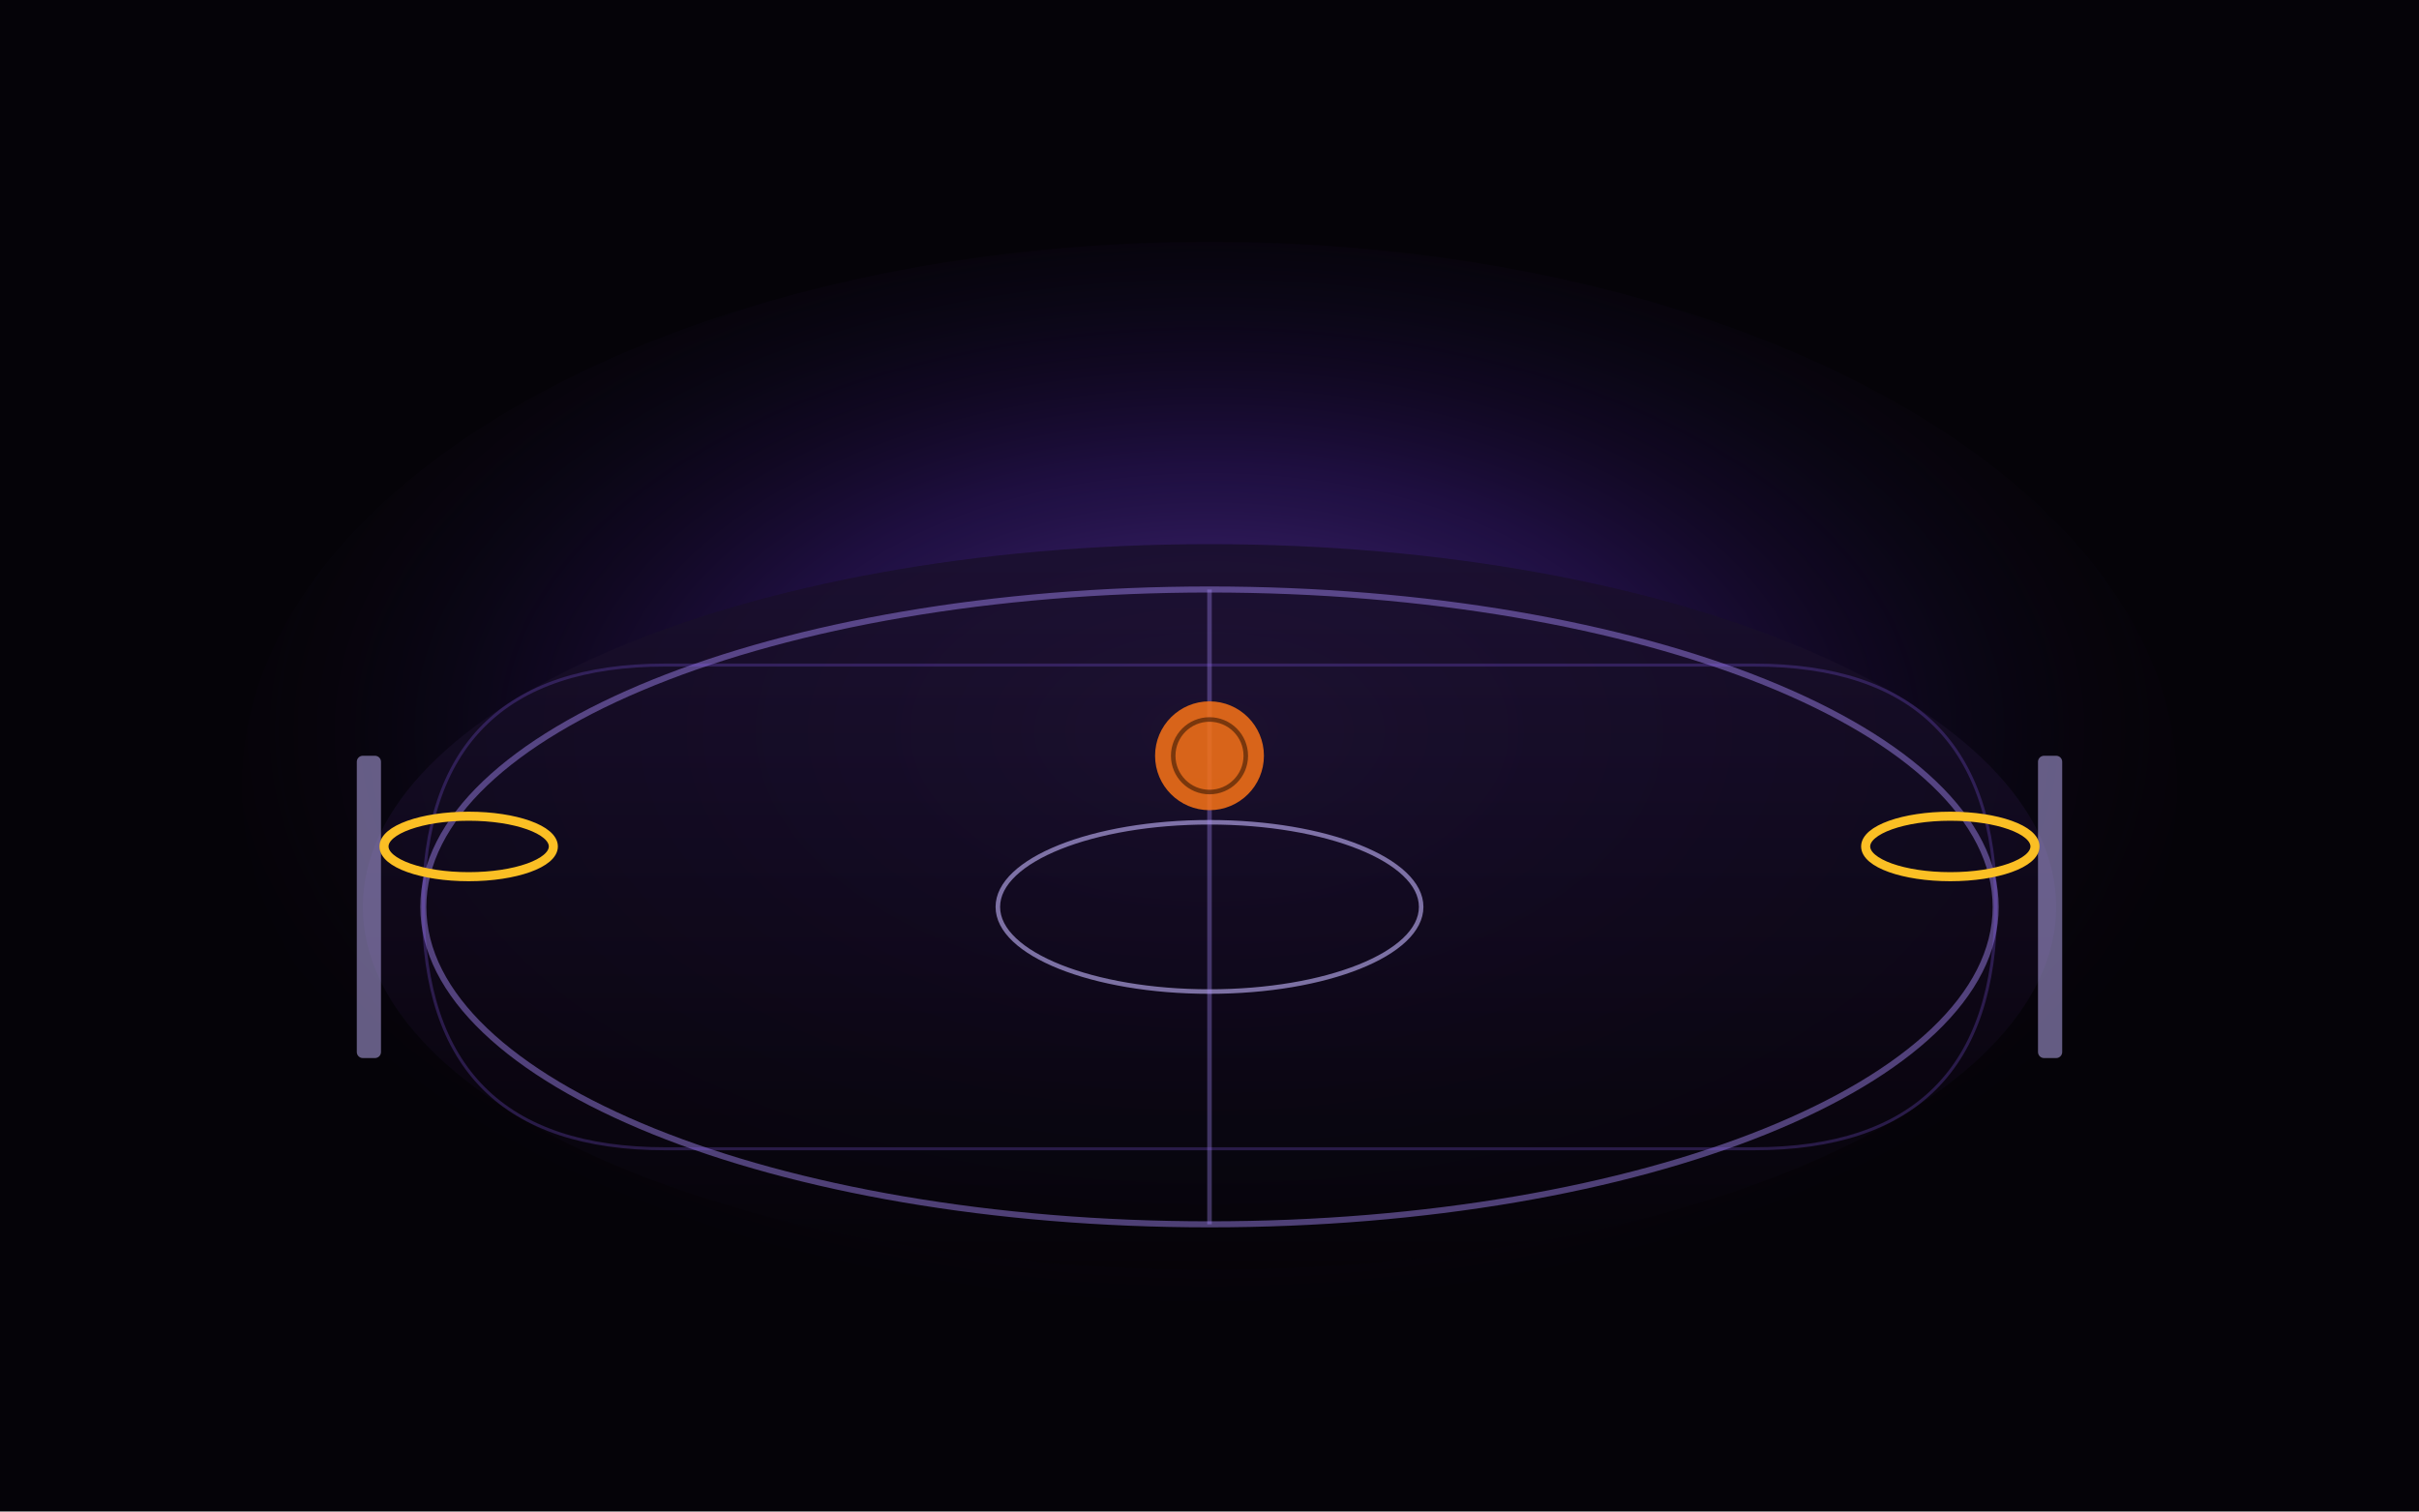
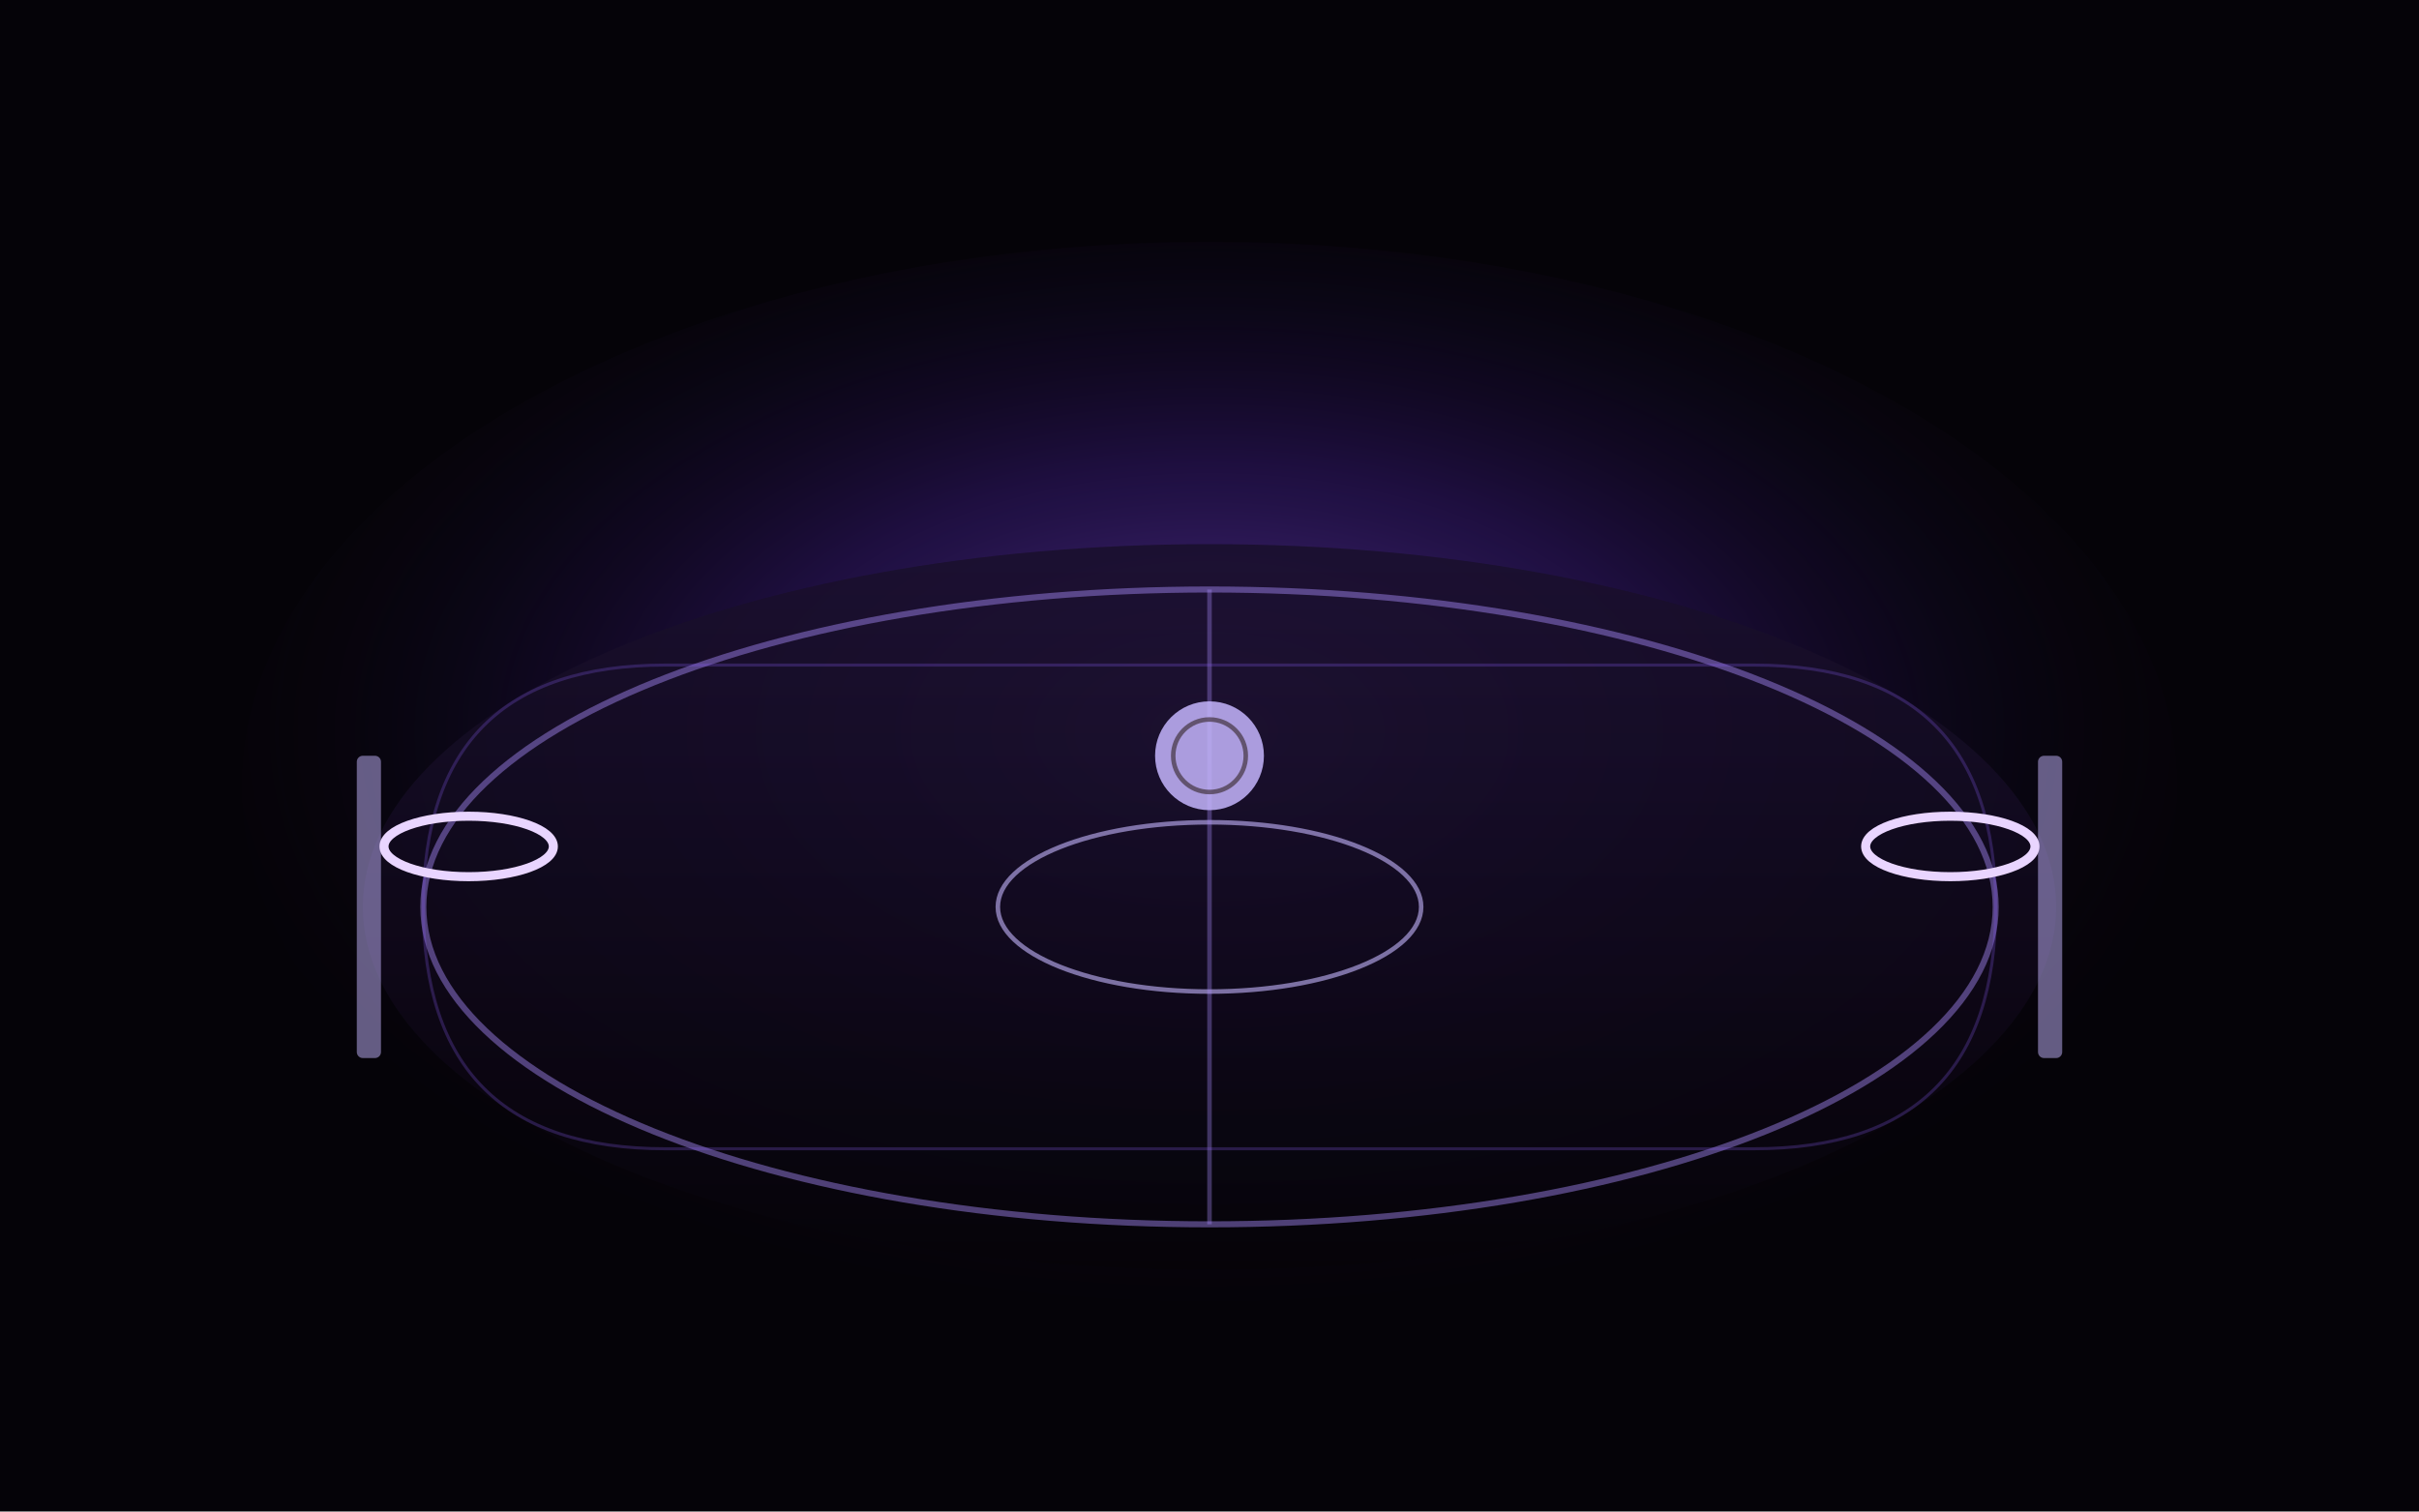
<svg xmlns="http://www.w3.org/2000/svg" viewBox="0 0 800 500" fill="none">
  <defs>
    <radialGradient id="g" cx="50%" cy="45%" r="55%">
      <stop offset="0%" stop-color="#9B5CFF" stop-opacity=".55" />
      <stop offset="45%" stop-color="#5B2CC9" stop-opacity=".28" />
      <stop offset="100%" stop-color="#000" stop-opacity="0" />
    </radialGradient>
    <linearGradient id="floor" x1="0" y1="0" x2="0" y2="1">
      <stop offset="0%" stop-color="#1a0f2e" />
      <stop offset="100%" stop-color="#050308" />
    </linearGradient>
  </defs>
  <rect width="800" height="500" fill="#050308" />
  <ellipse cx="400" cy="260" rx="320" ry="180" fill="url(#g)" />
  <ellipse cx="400" cy="300" rx="280" ry="120" fill="url(#floor)" opacity=".9" />
  <ellipse cx="400" cy="300" rx="260" ry="105" stroke="#A78BFA" stroke-opacity=".45" stroke-width="2" />
  <ellipse cx="400" cy="300" rx="70" ry="28" stroke="#C4B5FD" stroke-opacity=".6" stroke-width="1.5" />
  <line x1="400" y1="195" x2="400" y2="405" stroke="#A78BFA" stroke-opacity=".35" stroke-width="1.5" />
  <path d="M140 300 Q140 220 220 220 L580 220 Q660 220 660 300 Q660 380 580 380 L220 380 Q140 380 140 300Z" stroke="#8B5CF6" stroke-opacity=".25" stroke-width="1" />
  <rect x="118" y="250" width="8" height="100" rx="2" fill="#C4B5FD" opacity=".5" />
-   <ellipse cx="155" cy="280" rx="28" ry="10" stroke="#FBBF24" stroke-width="3" fill="none" />
+   <ellipse cx="155" cy="280" rx="28" ry="10" stroke="#e9d5ff" stroke-width="3" fill="none" />
  <rect x="674" y="250" width="8" height="100" rx="2" fill="#C4B5FD" opacity=".5" />
-   <ellipse cx="645" cy="280" rx="28" ry="10" stroke="#FBBF24" stroke-width="3" fill="none" />
-   <circle cx="400" cy="250" r="18" fill="#F97316" opacity=".85" />
+   <ellipse cx="645" cy="280" rx="28" ry="10" stroke="#e9d5ff" stroke-width="3" fill="none" />
+   <circle cx="400" cy="250" r="18" fill="#c4b5fd" opacity=".85" />
  <circle cx="400" cy="250" r="12" stroke="#1a0a00" stroke-width="1.5" fill="none" opacity=".5" />
</svg>
